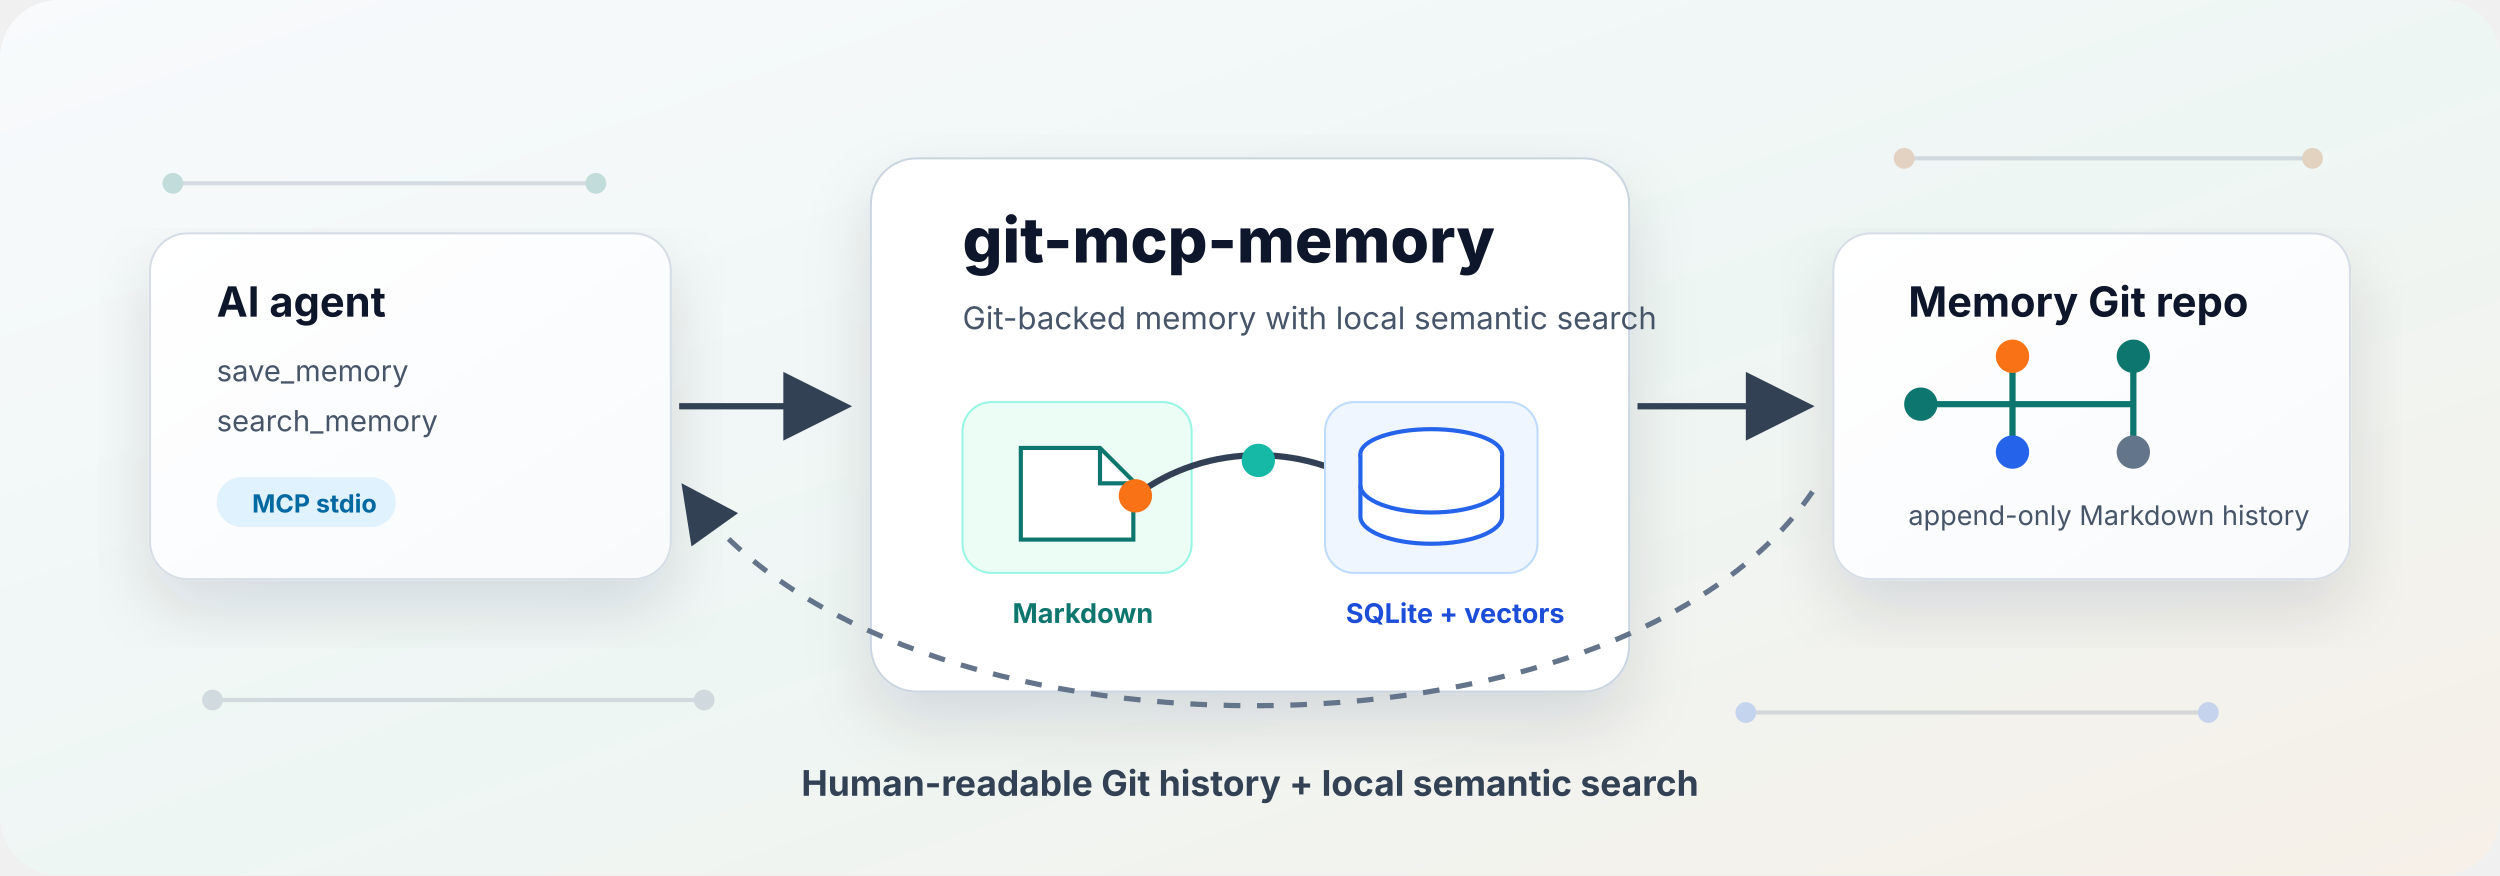
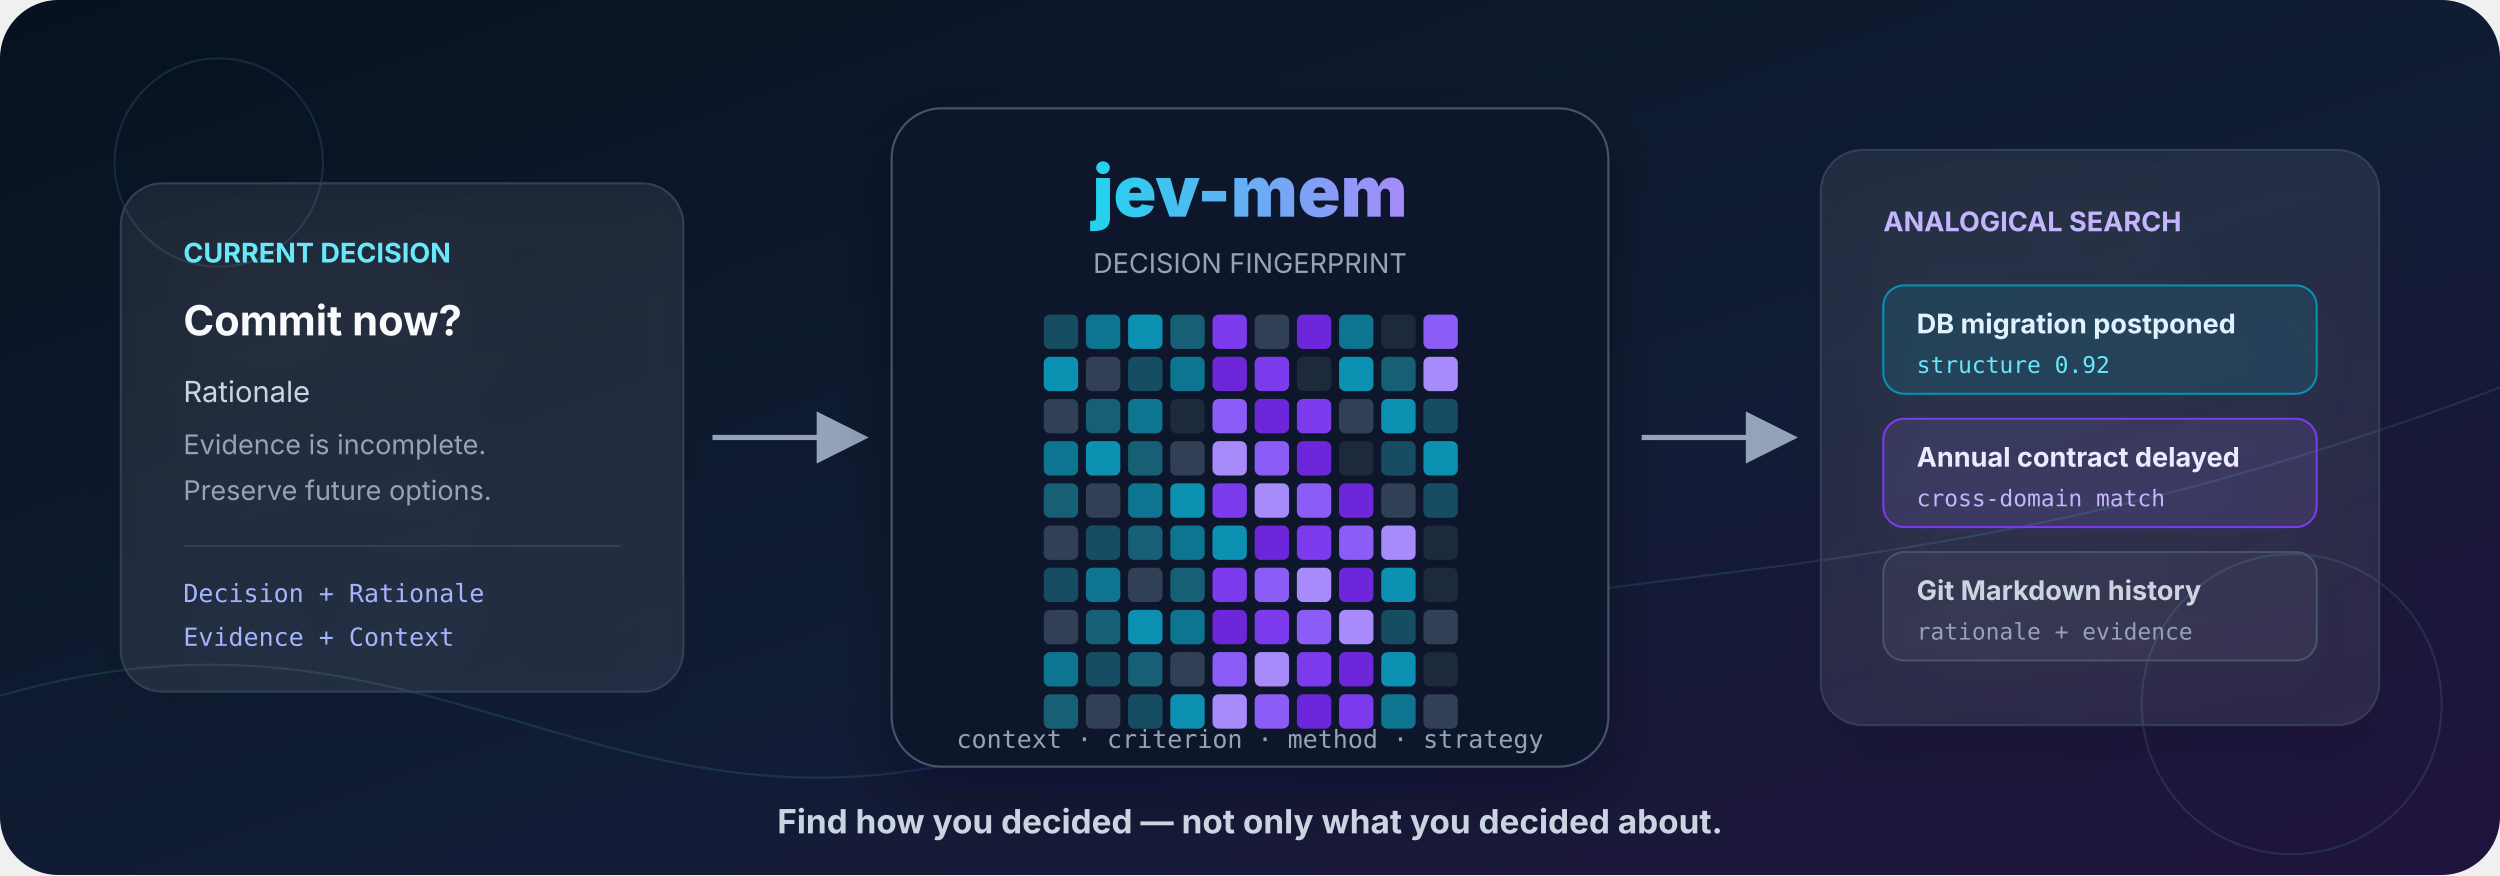
<svg xmlns="http://www.w3.org/2000/svg" width="1200" height="420" viewBox="0 0 1200 420" role="img" aria-labelledby="title desc">
  <defs>
-     <linearGradient id="bg" x1="0" x2="1" y1="0" y2="1">
-       <stop offset="0" stop-color="#f8fafc" />
-       <stop offset="0.52" stop-color="#eef6f4" />
-       <stop offset="1" stop-color="#f6f0e8" />
+     <linearGradient id="bg" x1="0" y1="0" x2="1" y2="1">
+       <stop stop-color="#07111f" />
+       <stop offset=".55" stop-color="#111d35" />
+       <stop offset="1" stop-color="#21133d" />
    </linearGradient>
-     <linearGradient id="panel" x1="0" x2="1" y1="0" y2="1">
-       <stop offset="0" stop-color="#ffffff" />
-       <stop offset="1" stop-color="#f8fafc" />
+     <linearGradient id="brand" x1="0" x2="1">
+       <stop stop-color="#22d3ee" />
+       <stop offset="1" stop-color="#a78bfa" />
    </linearGradient>
-     <filter id="shadow" x="-10%" y="-10%" width="120%" height="130%">
-       <feDropShadow dx="0" dy="14" stdDeviation="16" flood-color="#0f172a" flood-opacity="0.12" />
+     <filter id="shadow" x="-20%" y="-20%" width="140%" height="150%">
+       <feDropShadow dx="0" dy="12" stdDeviation="14" flood-color="#020617" flood-opacity=".35" />
    </filter>
-     <marker id="arrow" markerWidth="11" markerHeight="11" refX="9" refY="5.5" orient="auto">
-       <path d="M0 0L11 5.5L0 11Z" fill="#334155" />
+     <marker id="arrow" markerWidth="10" markerHeight="10" refX="8" refY="5" orient="auto">
+       <path d="M0 0l10 5-10 5z" fill="#94a3b8" />
    </marker>
+     <style>
+       .sans{font-family:Inter,ui-sans-serif,system-ui,sans-serif}.mono{font-family:ui-monospace,SFMono-Regular,Menlo,monospace}
+     </style>
  </defs>
  <rect width="1200" height="420" rx="28" fill="url(#bg)" />
-   <g opacity="0.22">
-     <path d="M83 88H286M914 76H1110M838 342H1060M102 336H338" stroke="#64748b" stroke-width="2" />
-     <circle cx="83" cy="88" r="5" fill="#0f766e" />
-     <circle cx="286" cy="88" r="5" fill="#0f766e" />
-     <circle cx="914" cy="76" r="5" fill="#b45309" />
-     <circle cx="1110" cy="76" r="5" fill="#b45309" />
-     <circle cx="838" cy="342" r="5" fill="#2563eb" />
-     <circle cx="1060" cy="342" r="5" fill="#2563eb" />
-     <circle cx="102" cy="336" r="5" fill="#64748b" />
-     <circle cx="338" cy="336" r="5" fill="#64748b" />
+   <g opacity=".12" fill="none" stroke="#67e8f9">
+     <circle cx="105" cy="78" r="50" />
+     <circle cx="1100" cy="338" r="72" />
+     <path d="M0 334C220 270 303 438 528 344s350-37 672-158" />
  </g>
  <g filter="url(#shadow)">
-     <rect x="72" y="112" width="250" height="166" rx="18" fill="url(#panel)" stroke="#d6dde6" />
-     <text x="104" y="152" font-family="Inter, ui-sans-serif, system-ui, sans-serif" font-size="20" font-weight="700" fill="#0f172a">AI agent</text>
-     <text x="104" y="183" font-family="Inter, ui-sans-serif, system-ui, sans-serif" font-size="14" fill="#475569">save_memory</text>
-     <text x="104" y="207" font-family="Inter, ui-sans-serif, system-ui, sans-serif" font-size="14" fill="#475569">search_memory</text>
-     <rect x="104" y="229" width="86" height="24" rx="12" fill="#e0f2fe" />
-     <text x="121" y="246" font-family="Inter, ui-sans-serif, system-ui, sans-serif" font-size="12" font-weight="700" fill="#0369a1">MCP stdio</text>
+     <rect x="58" y="88" width="270" height="244" rx="20" fill="#fff" fill-opacity=".07" stroke="#334155" />
+     <text x="88" y="126" class="sans" font-size="13" font-weight="700" fill="#67e8f9">CURRENT DECISION</text>
+     <text x="88" y="161" class="sans" font-size="20" font-weight="750" fill="#f8fafc">Commit now?</text>
+     <text x="88" y="193" class="sans" font-size="14" fill="#cbd5e1">Rationale</text>
+     <text x="88" y="218" class="sans" font-size="13" fill="#94a3b8">Evidence is incomplete.</text>
+     <text x="88" y="240" class="sans" font-size="13" fill="#94a3b8">Preserve future options.</text>
+     <line x1="88" y1="262" x2="298" y2="262" stroke="#334155" />
+     <text x="88" y="289" class="mono" font-size="12" fill="#a5b4fc">Decision + Rationale</text>
+     <text x="88" y="310" class="mono" font-size="12" fill="#a5b4fc">Evidence + Context</text>
  </g>
+   <path d="M342 210h70" stroke="#94a3b8" stroke-width="2.5" marker-end="url(#arrow)" />
  <g filter="url(#shadow)">
-     <rect x="418" y="76" width="364" height="256" rx="22" fill="#ffffff" stroke="#cbd5e1" />
-     <text x="462" y="126" font-family="Inter, ui-sans-serif, system-ui, sans-serif" font-size="30" font-weight="800" fill="#0f172a">git-mcp-memory</text>
-     <text x="462" y="158" font-family="Inter, ui-sans-serif, system-ui, sans-serif" font-size="15" fill="#475569">Git-backed memory with local semantic search</text>
-     <g transform="translate(462 193)">
-       <rect width="110" height="82" rx="14" fill="#ecfdf5" stroke="#99f6e4" />
-       <path d="M28 22h38l16 16v28H28Z" fill="#ffffff" stroke="#0f766e" stroke-width="2" />
-       <path d="M66 22v17h16" fill="none" stroke="#0f766e" stroke-width="2" />
-       <text x="24" y="106" font-family="Inter, ui-sans-serif, system-ui, sans-serif" font-size="13" font-weight="700" fill="#0f766e">Markdown</text>
+     <rect x="428" y="52" width="344" height="316" rx="24" fill="#0f172a" stroke="#475569" />
+     <text x="600" y="104" text-anchor="middle" class="sans" font-size="34" font-weight="850" fill="url(#brand)">jev-mem</text>
+     <text x="600" y="131" text-anchor="middle" class="sans" font-size="13" fill="#94a3b8">DECISION FINGERPRINT</text>
+     <g id="heatmap" />
+     <g transform="translate(501 151) scale(.75)">
+       <rect width="22" height="22" rx="4" fill="#164e63" />
+       <rect x="27" width="22" height="22" rx="4" fill="#0e7490" />
+       <rect x="54" width="22" height="22" rx="4" fill="#0891b2" />
+       <rect x="81" width="22" height="22" rx="4" fill="#155e75" />
+       <rect x="108" width="22" height="22" rx="4" fill="#7c3aed" />
+       <rect x="135" width="22" height="22" rx="4" fill="#334155" />
+       <rect x="162" width="22" height="22" rx="4" fill="#6d28d9" />
+       <rect x="189" width="22" height="22" rx="4" fill="#0e7490" />
+       <rect x="216" width="22" height="22" rx="4" fill="#1e293b" />
+       <rect x="243" width="22" height="22" rx="4" fill="#8b5cf6" />
+       <g transform="translate(0 27)">
+         <rect width="22" height="22" rx="4" fill="#0891b2" />
+         <rect x="27" width="22" height="22" rx="4" fill="#334155" />
+         <rect x="54" width="22" height="22" rx="4" fill="#164e63" />
+         <rect x="81" width="22" height="22" rx="4" fill="#0e7490" />
+         <rect x="108" width="22" height="22" rx="4" fill="#6d28d9" />
+         <rect x="135" width="22" height="22" rx="4" fill="#7c3aed" />
+         <rect x="162" width="22" height="22" rx="4" fill="#1e293b" />
+         <rect x="189" width="22" height="22" rx="4" fill="#0891b2" />
+         <rect x="216" width="22" height="22" rx="4" fill="#155e75" />
+         <rect x="243" width="22" height="22" rx="4" fill="#a78bfa" />
+       </g>
+       <g transform="translate(0 54)">
+         <rect width="22" height="22" rx="4" fill="#334155" />
+         <rect x="27" width="22" height="22" rx="4" fill="#155e75" />
+         <rect x="54" width="22" height="22" rx="4" fill="#0e7490" />
+         <rect x="81" width="22" height="22" rx="4" fill="#1e293b" />
+         <rect x="108" width="22" height="22" rx="4" fill="#8b5cf6" />
+         <rect x="135" width="22" height="22" rx="4" fill="#6d28d9" />
+         <rect x="162" width="22" height="22" rx="4" fill="#7c3aed" />
+         <rect x="189" width="22" height="22" rx="4" fill="#334155" />
+         <rect x="216" width="22" height="22" rx="4" fill="#0891b2" />
+         <rect x="243" width="22" height="22" rx="4" fill="#164e63" />
+       </g>
+       <g transform="translate(0 81)">
+         <rect width="22" height="22" rx="4" fill="#0e7490" />
+         <rect x="27" width="22" height="22" rx="4" fill="#0891b2" />
+         <rect x="54" width="22" height="22" rx="4" fill="#155e75" />
+         <rect x="81" width="22" height="22" rx="4" fill="#334155" />
+         <rect x="108" width="22" height="22" rx="4" fill="#a78bfa" />
+         <rect x="135" width="22" height="22" rx="4" fill="#8b5cf6" />
+         <rect x="162" width="22" height="22" rx="4" fill="#6d28d9" />
+         <rect x="189" width="22" height="22" rx="4" fill="#1e293b" />
+         <rect x="216" width="22" height="22" rx="4" fill="#164e63" />
+         <rect x="243" width="22" height="22" rx="4" fill="#0891b2" />
+       </g>
+       <g transform="translate(0 108)">
+         <rect width="22" height="22" rx="4" fill="#155e75" />
+         <rect x="27" width="22" height="22" rx="4" fill="#334155" />
+         <rect x="54" width="22" height="22" rx="4" fill="#0e7490" />
+         <rect x="81" width="22" height="22" rx="4" fill="#0891b2" />
+         <rect x="108" width="22" height="22" rx="4" fill="#7c3aed" />
+         <rect x="135" width="22" height="22" rx="4" fill="#a78bfa" />
+         <rect x="162" width="22" height="22" rx="4" fill="#8b5cf6" />
+         <rect x="189" width="22" height="22" rx="4" fill="#6d28d9" />
+         <rect x="216" width="22" height="22" rx="4" fill="#334155" />
+         <rect x="243" width="22" height="22" rx="4" fill="#164e63" />
+       </g>
+       <g transform="translate(0 135)">
+         <rect width="22" height="22" rx="4" fill="#334155" />
+         <rect x="27" width="22" height="22" rx="4" fill="#164e63" />
+         <rect x="54" width="22" height="22" rx="4" fill="#155e75" />
+         <rect x="81" width="22" height="22" rx="4" fill="#0e7490" />
+         <rect x="108" width="22" height="22" rx="4" fill="#0891b2" />
+         <rect x="135" width="22" height="22" rx="4" fill="#6d28d9" />
+         <rect x="162" width="22" height="22" rx="4" fill="#7c3aed" />
+         <rect x="189" width="22" height="22" rx="4" fill="#8b5cf6" />
+         <rect x="216" width="22" height="22" rx="4" fill="#a78bfa" />
+         <rect x="243" width="22" height="22" rx="4" fill="#1e293b" />
+       </g>
+       <g transform="translate(0 162)">
+         <rect width="22" height="22" rx="4" fill="#164e63" />
+         <rect x="27" width="22" height="22" rx="4" fill="#0e7490" />
+         <rect x="54" width="22" height="22" rx="4" fill="#334155" />
+         <rect x="81" width="22" height="22" rx="4" fill="#155e75" />
+         <rect x="108" width="22" height="22" rx="4" fill="#7c3aed" />
+         <rect x="135" width="22" height="22" rx="4" fill="#8b5cf6" />
+         <rect x="162" width="22" height="22" rx="4" fill="#a78bfa" />
+         <rect x="189" width="22" height="22" rx="4" fill="#6d28d9" />
+         <rect x="216" width="22" height="22" rx="4" fill="#0891b2" />
+         <rect x="243" width="22" height="22" rx="4" fill="#1e293b" />
+       </g>
+       <g transform="translate(0 189)">
+         <rect width="22" height="22" rx="4" fill="#334155" />
+         <rect x="27" width="22" height="22" rx="4" fill="#155e75" />
+         <rect x="54" width="22" height="22" rx="4" fill="#0891b2" />
+         <rect x="81" width="22" height="22" rx="4" fill="#0e7490" />
+         <rect x="108" width="22" height="22" rx="4" fill="#6d28d9" />
+         <rect x="135" width="22" height="22" rx="4" fill="#7c3aed" />
+         <rect x="162" width="22" height="22" rx="4" fill="#8b5cf6" />
+         <rect x="189" width="22" height="22" rx="4" fill="#a78bfa" />
+         <rect x="216" width="22" height="22" rx="4" fill="#164e63" />
+         <rect x="243" width="22" height="22" rx="4" fill="#334155" />
+       </g>
+       <g transform="translate(0 216)">
+         <rect width="22" height="22" rx="4" fill="#0e7490" />
+         <rect x="27" width="22" height="22" rx="4" fill="#164e63" />
+         <rect x="54" width="22" height="22" rx="4" fill="#155e75" />
+         <rect x="81" width="22" height="22" rx="4" fill="#334155" />
+         <rect x="108" width="22" height="22" rx="4" fill="#8b5cf6" />
+         <rect x="135" width="22" height="22" rx="4" fill="#a78bfa" />
+         <rect x="162" width="22" height="22" rx="4" fill="#7c3aed" />
+         <rect x="189" width="22" height="22" rx="4" fill="#6d28d9" />
+         <rect x="216" width="22" height="22" rx="4" fill="#0891b2" />
+         <rect x="243" width="22" height="22" rx="4" fill="#1e293b" />
+       </g>
+       <g transform="translate(0 243)">
+         <rect width="22" height="22" rx="4" fill="#155e75" />
+         <rect x="27" width="22" height="22" rx="4" fill="#334155" />
+         <rect x="54" width="22" height="22" rx="4" fill="#164e63" />
+         <rect x="81" width="22" height="22" rx="4" fill="#0891b2" />
+         <rect x="108" width="22" height="22" rx="4" fill="#a78bfa" />
+         <rect x="135" width="22" height="22" rx="4" fill="#8b5cf6" />
+         <rect x="162" width="22" height="22" rx="4" fill="#6d28d9" />
+         <rect x="189" width="22" height="22" rx="4" fill="#7c3aed" />
+         <rect x="216" width="22" height="22" rx="4" fill="#0e7490" />
+         <rect x="243" width="22" height="22" rx="4" fill="#334155" />
+       </g>
    </g>
-     <g transform="translate(545 238)">
-       <path d="M0 0c34-26 84-26 118 0" fill="none" stroke="#334155" stroke-width="3" />
-       <circle cx="0" cy="0" r="8" fill="#f97316" />
-       <circle cx="59" cy="-17" r="8" fill="#14b8a6" />
-       <circle cx="118" cy="0" r="8" fill="#2563eb" />
+     <text x="600" y="359" text-anchor="middle" class="mono" font-size="12" fill="#94a3b8">context · criterion · method · strategy</text>
+   </g>
+   <path d="M788 210h70" stroke="#94a3b8" stroke-width="2.5" marker-end="url(#arrow)" />
+   <g filter="url(#shadow)">
+     <rect x="874" y="72" width="268" height="276" rx="20" fill="#fff" fill-opacity=".07" stroke="#334155" />
+     <text x="904" y="111" class="sans" font-size="13" font-weight="700" fill="#c4b5fd">ANALOGICAL SEARCH</text>
+     <g transform="translate(904 137)">
+       <rect width="208" height="52" rx="10" fill="#22d3ee" fill-opacity=".10" stroke="#0891b2" />
+       <text x="16" y="23" class="sans" font-size="13" font-weight="700" fill="#e0f2fe">DB migration postponed</text>
+       <text x="16" y="42" class="mono" font-size="11" fill="#67e8f9">structure 0.92</text>
    </g>
-     <g transform="translate(636 193)">
-       <rect width="102" height="82" rx="14" fill="#eff6ff" stroke="#bfdbfe" />
-       <ellipse cx="51" cy="25" rx="34" ry="12" fill="#ffffff" stroke="#2563eb" stroke-width="2" />
-       <path d="M17 25v30c0 7 15 13 34 13s34-6 34-13V25" fill="#ffffff" stroke="#2563eb" stroke-width="2" />
-       <path d="M17 40c0 7 15 13 34 13s34-6 34-13" fill="none" stroke="#2563eb" stroke-width="2" />
-       <text x="10" y="106" font-family="Inter, ui-sans-serif, system-ui, sans-serif" font-size="13" font-weight="700" fill="#1d4ed8">SQLite + vectors</text>
+     <g transform="translate(904 201)">
+       <rect width="208" height="52" rx="10" fill="#a78bfa" fill-opacity=".12" stroke="#7c3aed" />
+       <text x="16" y="23" class="sans" font-size="13" font-weight="700" fill="#ede9fe">Annual contract delayed</text>
+       <text x="16" y="42" class="mono" font-size="11" fill="#c4b5fd">cross-domain match</text>
+     </g>
+     <g transform="translate(904 265)">
+       <rect width="208" height="52" rx="10" fill="#fff" fill-opacity=".04" stroke="#475569" />
+       <text x="16" y="23" class="sans" font-size="13" font-weight="700" fill="#cbd5e1">Git Markdown history</text>
+       <text x="16" y="42" class="mono" font-size="11" fill="#94a3b8">rationale + evidence</text>
    </g>
  </g>
-   <g filter="url(#shadow)">
-     <rect x="880" y="112" width="248" height="166" rx="18" fill="url(#panel)" stroke="#d6dde6" />
-     <text x="916" y="152" font-family="Inter, ui-sans-serif, system-ui, sans-serif" font-size="20" font-weight="700" fill="#0f172a">Memory Git repo</text>
-     <path d="M922 194h44m0 0v-23m0 23v23m0-23h58m0 0v-23m0 23v23" fill="none" stroke="#0f766e" stroke-width="3" stroke-linecap="round" />
-     <circle cx="922" cy="194" r="8" fill="#0f766e" />
-     <circle cx="966" cy="171" r="8" fill="#f97316" />
-     <circle cx="966" cy="217" r="8" fill="#2563eb" />
-     <circle cx="1024" cy="171" r="8" fill="#0f766e" />
-     <circle cx="1024" cy="217" r="8" fill="#64748b" />
-     <text x="916" y="252" font-family="Inter, ui-sans-serif, system-ui, sans-serif" font-size="13" fill="#475569">append-only Markdown history</text>
-   </g>
-   <path d="M326 195H403" stroke="#334155" stroke-width="3" marker-end="url(#arrow)" />
-   <path d="M786 195H865" stroke="#334155" stroke-width="3" marker-end="url(#arrow)" />
-   <path d="M870 236C777 373 428 373 330 236" fill="none" stroke="#64748b" stroke-width="2.5" stroke-dasharray="8 8" marker-end="url(#arrow)" />
-   <text x="600" y="382" text-anchor="middle" font-family="Inter, ui-sans-serif, system-ui, sans-serif" font-size="17" font-weight="700" fill="#334155">Human-readable Git history + local semantic search</text>
+   <text x="600" y="400" text-anchor="middle" class="sans" font-size="16" font-weight="700" fill="#cbd5e1">Find how you decided — not only what you decided about.</text>
</svg>
